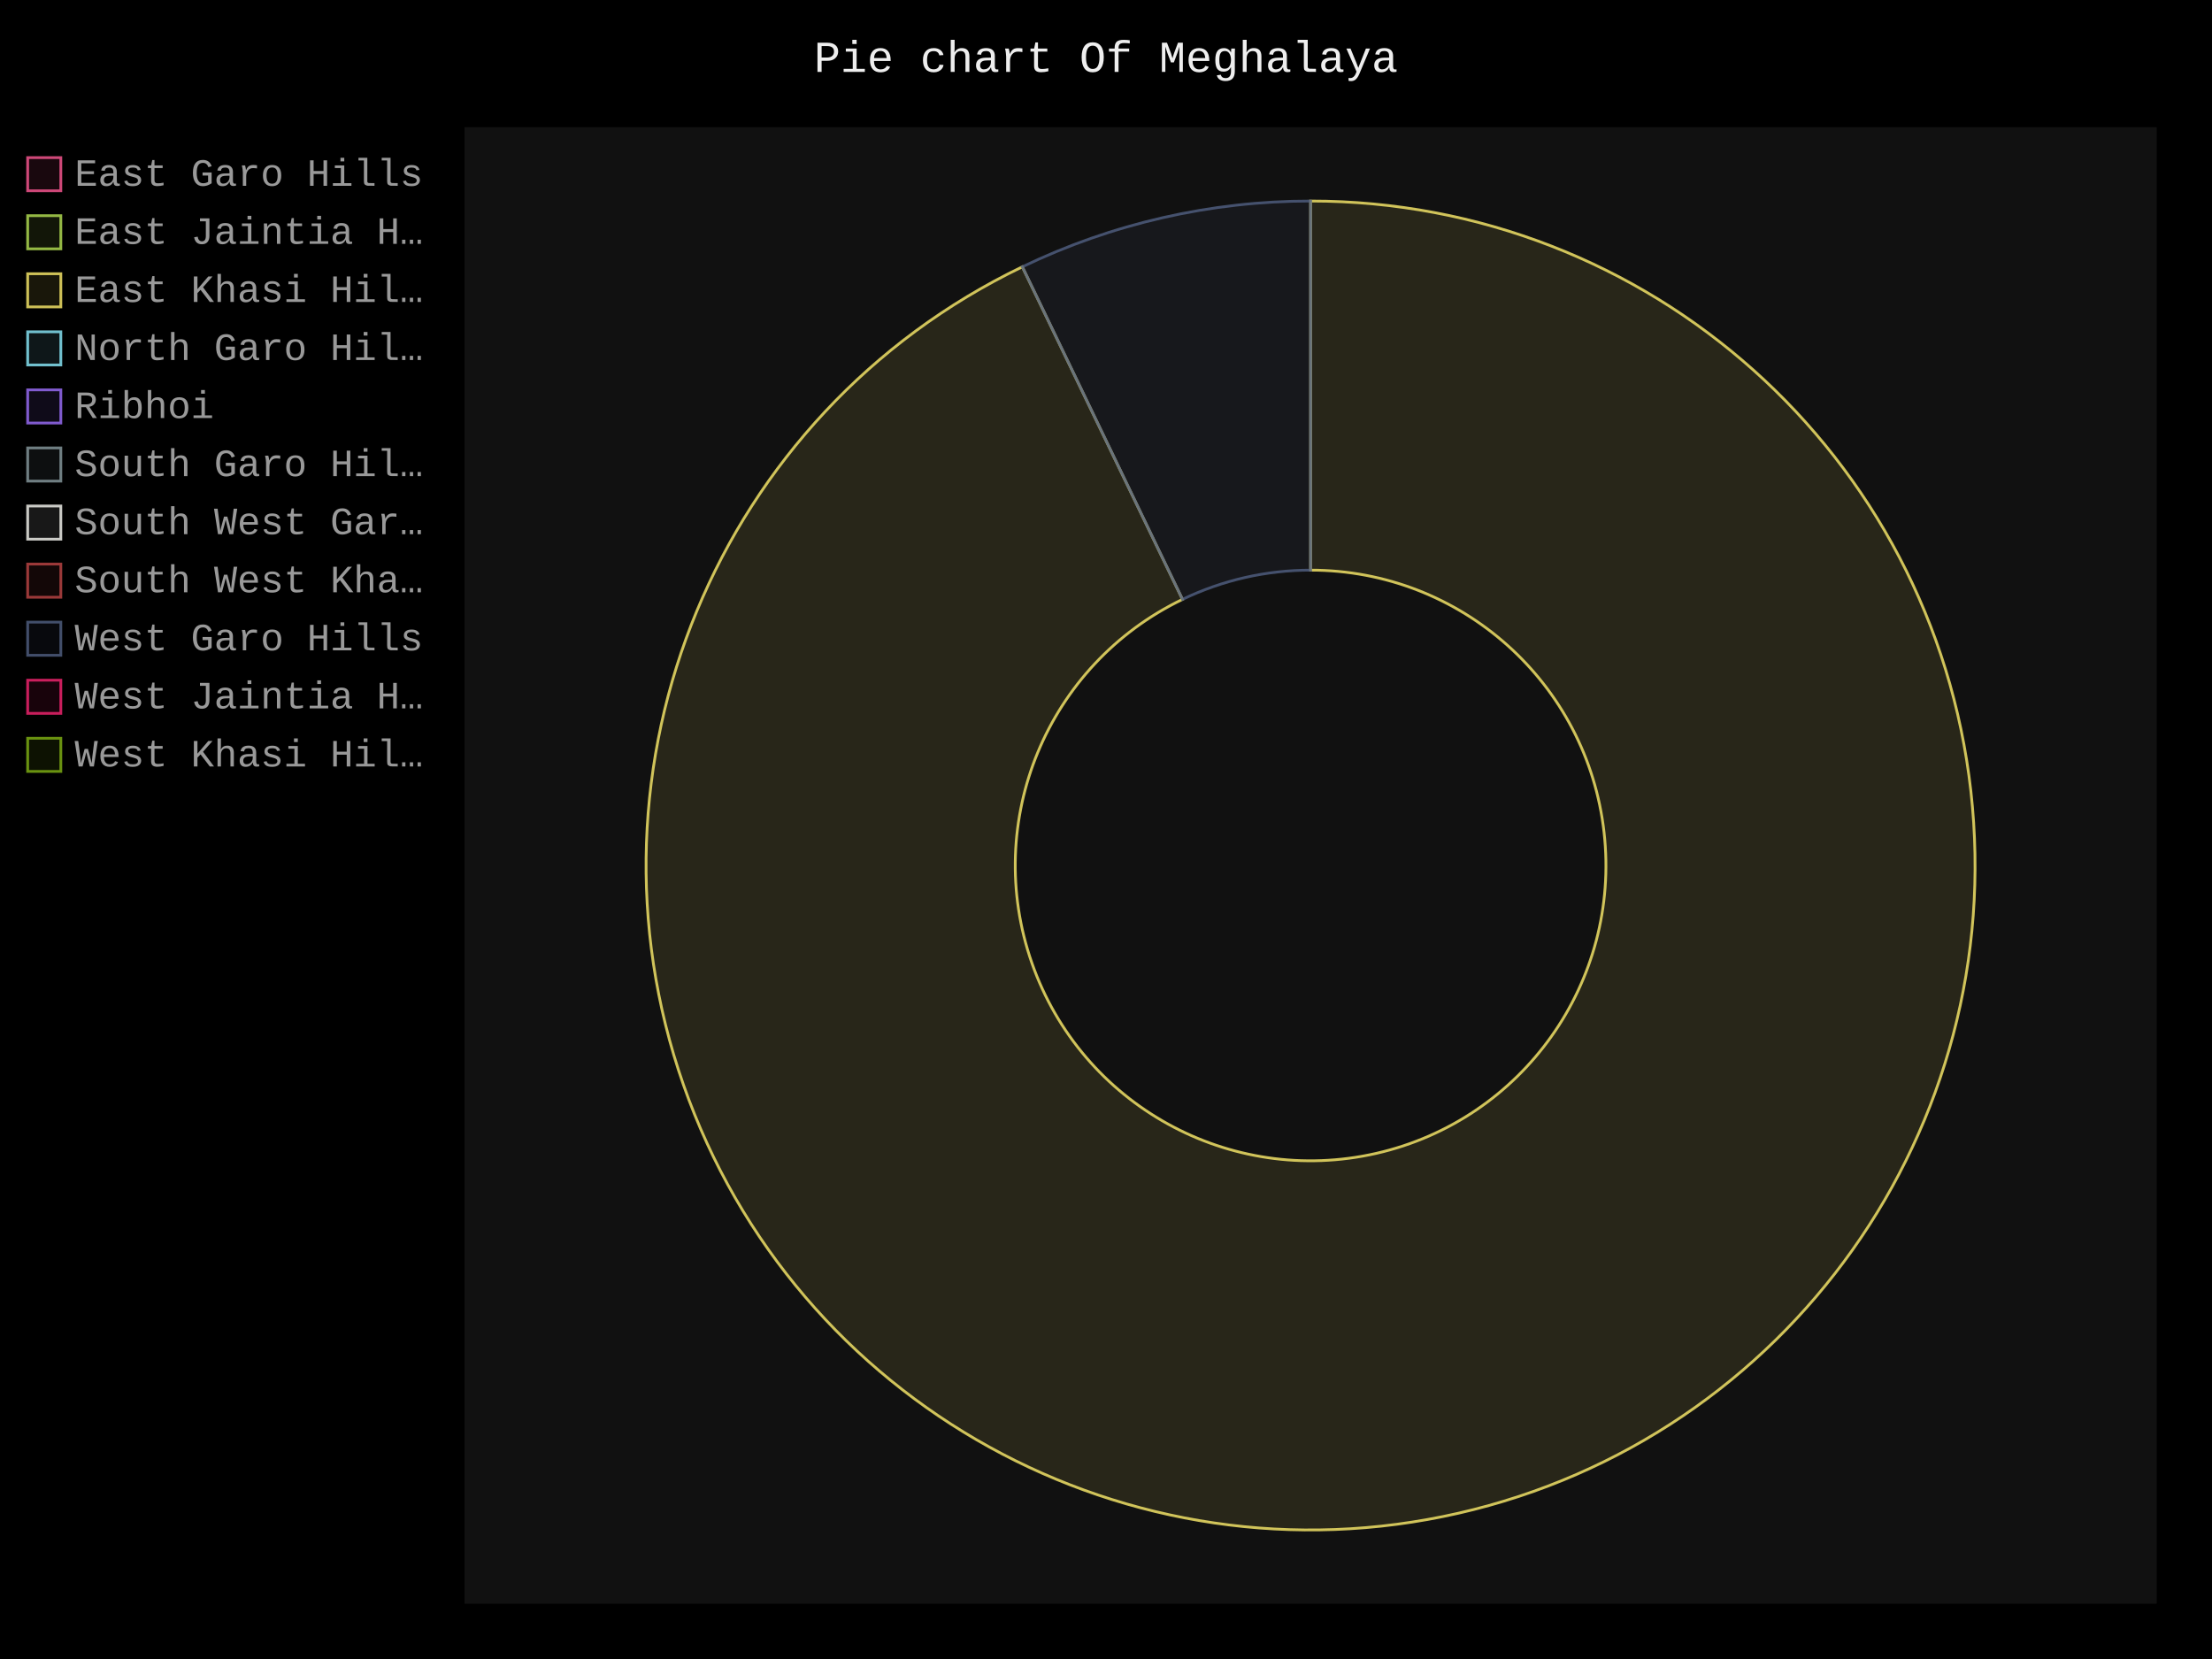
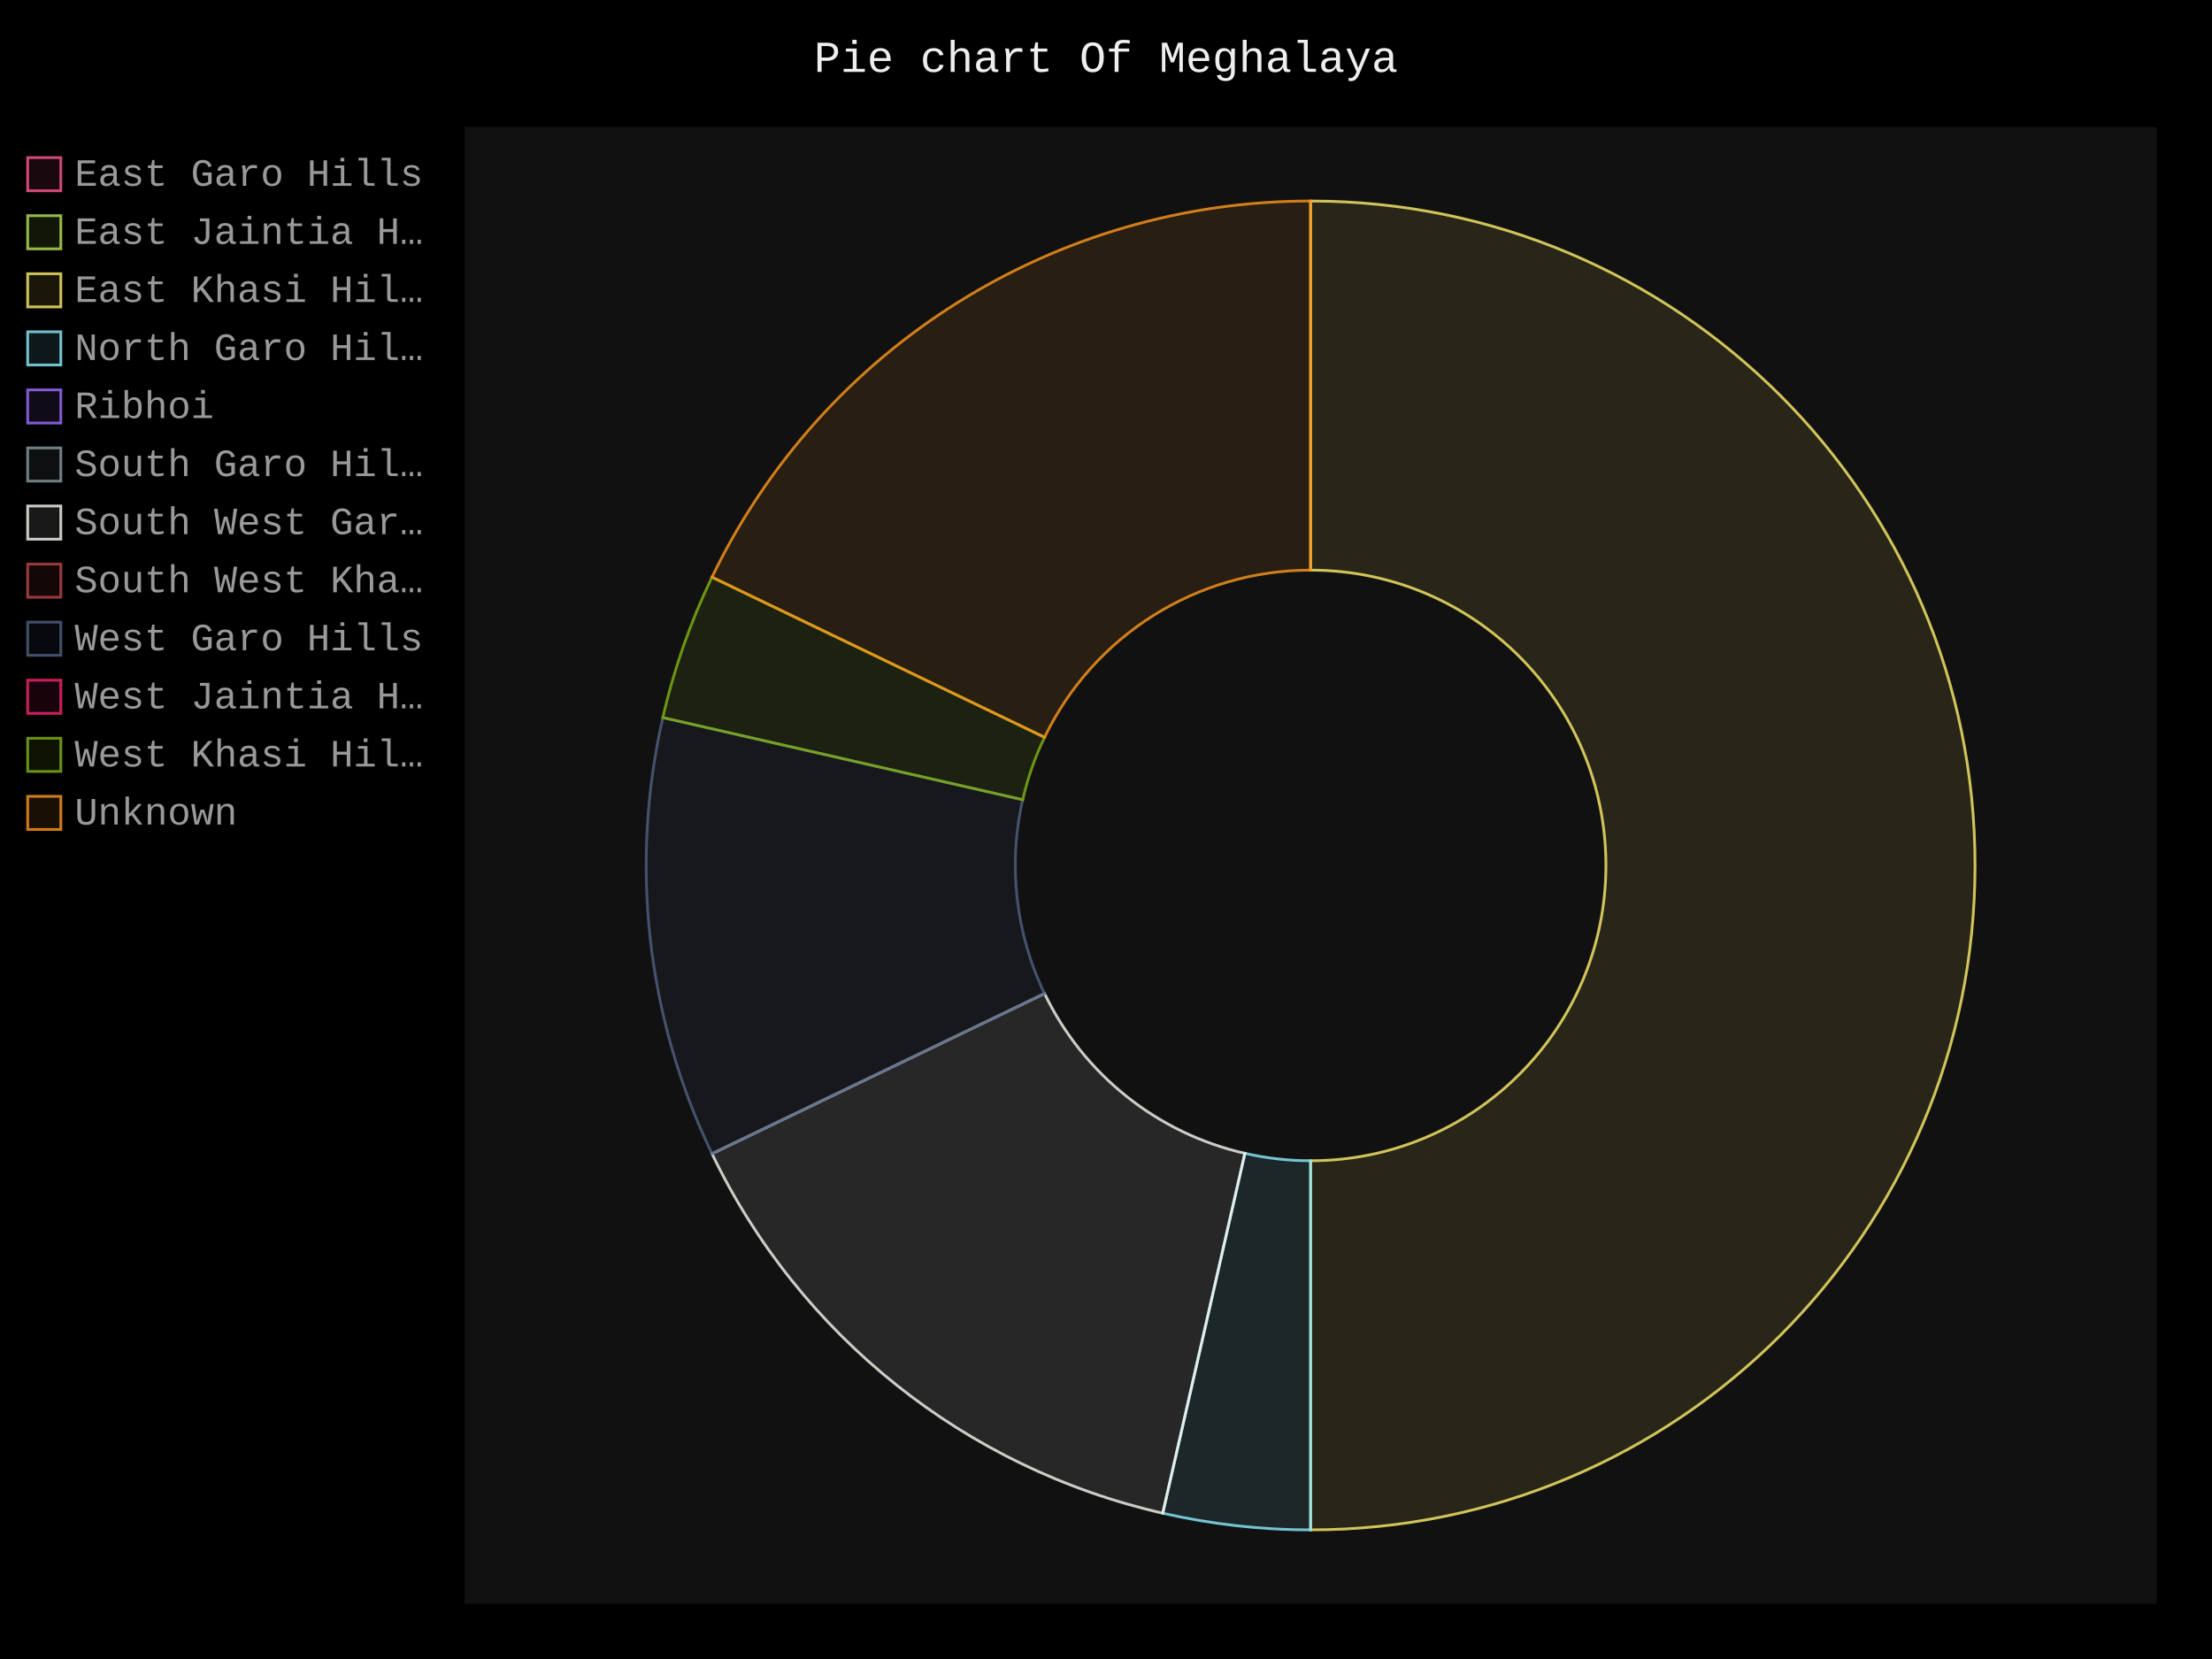
- <svg xmlns="http://www.w3.org/2000/svg" id="chart-c0c9c0c8-edf2-4e3a-adc7-298ef11dfa0e" class="pygal-chart" viewBox="0 0 800 600">
+ <svg xmlns="http://www.w3.org/2000/svg" id="chart-53b80bfa-ec0f-4b04-9641-8ed5616b88c0" class="pygal-chart" viewBox="0 0 800 600">
  <defs>
-     <style type="text/css">#chart-c0c9c0c8-edf2-4e3a-adc7-298ef11dfa0e{-webkit-user-select:none;-webkit-font-smoothing:antialiased;font-family:Consolas,"Liberation Mono",Menlo,Courier,monospace}#chart-c0c9c0c8-edf2-4e3a-adc7-298ef11dfa0e .title{font-family:Consolas,"Liberation Mono",Menlo,Courier,monospace;font-size:16px}#chart-c0c9c0c8-edf2-4e3a-adc7-298ef11dfa0e .legends .legend text{font-family:Consolas,"Liberation Mono",Menlo,Courier,monospace;font-size:14px}#chart-c0c9c0c8-edf2-4e3a-adc7-298ef11dfa0e .axis text{font-family:Consolas,"Liberation Mono",Menlo,Courier,monospace;font-size:10px}#chart-c0c9c0c8-edf2-4e3a-adc7-298ef11dfa0e .axis text.major{font-family:Consolas,"Liberation Mono",Menlo,Courier,monospace;font-size:10px}#chart-c0c9c0c8-edf2-4e3a-adc7-298ef11dfa0e .text-overlay text.value{font-family:Consolas,"Liberation Mono",Menlo,Courier,monospace;font-size:16px}#chart-c0c9c0c8-edf2-4e3a-adc7-298ef11dfa0e .text-overlay text.label{font-family:Consolas,"Liberation Mono",Menlo,Courier,monospace;font-size:10px}#chart-c0c9c0c8-edf2-4e3a-adc7-298ef11dfa0e .tooltip{font-family:Consolas,"Liberation Mono",Menlo,Courier,monospace;font-size:14px}#chart-c0c9c0c8-edf2-4e3a-adc7-298ef11dfa0e text.no_data{font-family:Consolas,"Liberation Mono",Menlo,Courier,monospace;font-size:64px}
- #chart-c0c9c0c8-edf2-4e3a-adc7-298ef11dfa0e{background-color:black}#chart-c0c9c0c8-edf2-4e3a-adc7-298ef11dfa0e path,#chart-c0c9c0c8-edf2-4e3a-adc7-298ef11dfa0e line,#chart-c0c9c0c8-edf2-4e3a-adc7-298ef11dfa0e rect,#chart-c0c9c0c8-edf2-4e3a-adc7-298ef11dfa0e circle{-webkit-transition:1s ease-out;-moz-transition:1s ease-out;transition:1s ease-out}#chart-c0c9c0c8-edf2-4e3a-adc7-298ef11dfa0e .graph &gt; .background{fill:black}#chart-c0c9c0c8-edf2-4e3a-adc7-298ef11dfa0e .plot &gt; .background{fill:#111}#chart-c0c9c0c8-edf2-4e3a-adc7-298ef11dfa0e .graph{fill:#999}#chart-c0c9c0c8-edf2-4e3a-adc7-298ef11dfa0e text.no_data{fill:#eee}#chart-c0c9c0c8-edf2-4e3a-adc7-298ef11dfa0e .title{fill:#eee}#chart-c0c9c0c8-edf2-4e3a-adc7-298ef11dfa0e .legends .legend text{fill:#999}#chart-c0c9c0c8-edf2-4e3a-adc7-298ef11dfa0e .legends .legend:hover text{fill:#eee}#chart-c0c9c0c8-edf2-4e3a-adc7-298ef11dfa0e .axis .line{stroke:#eee}#chart-c0c9c0c8-edf2-4e3a-adc7-298ef11dfa0e .axis .guide.line{stroke:#555}#chart-c0c9c0c8-edf2-4e3a-adc7-298ef11dfa0e .axis .major.line{stroke:#999}#chart-c0c9c0c8-edf2-4e3a-adc7-298ef11dfa0e .axis text.major{fill:#eee}#chart-c0c9c0c8-edf2-4e3a-adc7-298ef11dfa0e .axis.y .guides:hover .guide.line,#chart-c0c9c0c8-edf2-4e3a-adc7-298ef11dfa0e .line-graph .axis.x .guides:hover .guide.line,#chart-c0c9c0c8-edf2-4e3a-adc7-298ef11dfa0e .stackedline-graph .axis.x .guides:hover .guide.line,#chart-c0c9c0c8-edf2-4e3a-adc7-298ef11dfa0e .xy-graph .axis.x .guides:hover .guide.line{stroke:#eee}#chart-c0c9c0c8-edf2-4e3a-adc7-298ef11dfa0e .axis .guides:hover text{fill:#eee}#chart-c0c9c0c8-edf2-4e3a-adc7-298ef11dfa0e .reactive{fill-opacity:.1;stroke-opacity:.8}#chart-c0c9c0c8-edf2-4e3a-adc7-298ef11dfa0e .ci{stroke:#999}#chart-c0c9c0c8-edf2-4e3a-adc7-298ef11dfa0e .reactive.active,#chart-c0c9c0c8-edf2-4e3a-adc7-298ef11dfa0e .active .reactive{fill-opacity:.75;stroke-opacity:.9;stroke-width:4}#chart-c0c9c0c8-edf2-4e3a-adc7-298ef11dfa0e .ci .reactive.active{stroke-width:1.5}#chart-c0c9c0c8-edf2-4e3a-adc7-298ef11dfa0e .series text{fill:#eee}#chart-c0c9c0c8-edf2-4e3a-adc7-298ef11dfa0e .tooltip rect{fill:#111;stroke:#eee;-webkit-transition:opacity 1s ease-out;-moz-transition:opacity 1s ease-out;transition:opacity 1s ease-out}#chart-c0c9c0c8-edf2-4e3a-adc7-298ef11dfa0e .tooltip .label{fill:#999}#chart-c0c9c0c8-edf2-4e3a-adc7-298ef11dfa0e .tooltip .label{fill:#999}#chart-c0c9c0c8-edf2-4e3a-adc7-298ef11dfa0e .tooltip .legend{font-size:.8em;fill:#555}#chart-c0c9c0c8-edf2-4e3a-adc7-298ef11dfa0e .tooltip .x_label{font-size:.6em;fill:#eee}#chart-c0c9c0c8-edf2-4e3a-adc7-298ef11dfa0e .tooltip .xlink{font-size:.5em;text-decoration:underline}#chart-c0c9c0c8-edf2-4e3a-adc7-298ef11dfa0e .tooltip .value{font-size:1.5em}#chart-c0c9c0c8-edf2-4e3a-adc7-298ef11dfa0e .bound{font-size:.5em}#chart-c0c9c0c8-edf2-4e3a-adc7-298ef11dfa0e .max-value{font-size:.75em;fill:#555}#chart-c0c9c0c8-edf2-4e3a-adc7-298ef11dfa0e .map-element{fill:#111;stroke:#555 !important}#chart-c0c9c0c8-edf2-4e3a-adc7-298ef11dfa0e .map-element .reactive{fill-opacity:inherit;stroke-opacity:inherit}#chart-c0c9c0c8-edf2-4e3a-adc7-298ef11dfa0e .color-0,#chart-c0c9c0c8-edf2-4e3a-adc7-298ef11dfa0e .color-0 a:visited{stroke:#ff5995;fill:#ff5995}#chart-c0c9c0c8-edf2-4e3a-adc7-298ef11dfa0e .color-1,#chart-c0c9c0c8-edf2-4e3a-adc7-298ef11dfa0e .color-1 a:visited{stroke:#b6e354;fill:#b6e354}#chart-c0c9c0c8-edf2-4e3a-adc7-298ef11dfa0e .color-2,#chart-c0c9c0c8-edf2-4e3a-adc7-298ef11dfa0e .color-2 a:visited{stroke:#feed6c;fill:#feed6c}#chart-c0c9c0c8-edf2-4e3a-adc7-298ef11dfa0e .color-3,#chart-c0c9c0c8-edf2-4e3a-adc7-298ef11dfa0e .color-3 a:visited{stroke:#8cedff;fill:#8cedff}#chart-c0c9c0c8-edf2-4e3a-adc7-298ef11dfa0e .color-4,#chart-c0c9c0c8-edf2-4e3a-adc7-298ef11dfa0e .color-4 a:visited{stroke:#9e6ffe;fill:#9e6ffe}#chart-c0c9c0c8-edf2-4e3a-adc7-298ef11dfa0e .color-5,#chart-c0c9c0c8-edf2-4e3a-adc7-298ef11dfa0e .color-5 a:visited{stroke:#899ca1;fill:#899ca1}#chart-c0c9c0c8-edf2-4e3a-adc7-298ef11dfa0e .color-6,#chart-c0c9c0c8-edf2-4e3a-adc7-298ef11dfa0e .color-6 a:visited{stroke:#f8f8f2;fill:#f8f8f2}#chart-c0c9c0c8-edf2-4e3a-adc7-298ef11dfa0e .color-7,#chart-c0c9c0c8-edf2-4e3a-adc7-298ef11dfa0e .color-7 a:visited{stroke:#bf4646;fill:#bf4646}#chart-c0c9c0c8-edf2-4e3a-adc7-298ef11dfa0e .color-8,#chart-c0c9c0c8-edf2-4e3a-adc7-298ef11dfa0e .color-8 a:visited{stroke:#516083;fill:#516083}#chart-c0c9c0c8-edf2-4e3a-adc7-298ef11dfa0e .color-9,#chart-c0c9c0c8-edf2-4e3a-adc7-298ef11dfa0e .color-9 a:visited{stroke:#f92672;fill:#f92672}#chart-c0c9c0c8-edf2-4e3a-adc7-298ef11dfa0e .color-10,#chart-c0c9c0c8-edf2-4e3a-adc7-298ef11dfa0e .color-10 a:visited{stroke:#82b414;fill:#82b414}#chart-c0c9c0c8-edf2-4e3a-adc7-298ef11dfa0e .text-overlay .color-0 text{fill:black}#chart-c0c9c0c8-edf2-4e3a-adc7-298ef11dfa0e .text-overlay .color-1 text{fill:black}#chart-c0c9c0c8-edf2-4e3a-adc7-298ef11dfa0e .text-overlay .color-2 text{fill:black}#chart-c0c9c0c8-edf2-4e3a-adc7-298ef11dfa0e .text-overlay .color-3 text{fill:black}#chart-c0c9c0c8-edf2-4e3a-adc7-298ef11dfa0e .text-overlay .color-4 text{fill:black}#chart-c0c9c0c8-edf2-4e3a-adc7-298ef11dfa0e .text-overlay .color-5 text{fill:black}#chart-c0c9c0c8-edf2-4e3a-adc7-298ef11dfa0e .text-overlay .color-6 text{fill:black}#chart-c0c9c0c8-edf2-4e3a-adc7-298ef11dfa0e .text-overlay .color-7 text{fill:black}#chart-c0c9c0c8-edf2-4e3a-adc7-298ef11dfa0e .text-overlay .color-8 text{fill:black}#chart-c0c9c0c8-edf2-4e3a-adc7-298ef11dfa0e .text-overlay .color-9 text{fill:black}#chart-c0c9c0c8-edf2-4e3a-adc7-298ef11dfa0e .text-overlay .color-10 text{fill:black}
- #chart-c0c9c0c8-edf2-4e3a-adc7-298ef11dfa0e text.no_data{text-anchor:middle}#chart-c0c9c0c8-edf2-4e3a-adc7-298ef11dfa0e .guide.line{fill:none}#chart-c0c9c0c8-edf2-4e3a-adc7-298ef11dfa0e .centered{text-anchor:middle}#chart-c0c9c0c8-edf2-4e3a-adc7-298ef11dfa0e .title{text-anchor:middle}#chart-c0c9c0c8-edf2-4e3a-adc7-298ef11dfa0e .legends .legend text{fill-opacity:1}#chart-c0c9c0c8-edf2-4e3a-adc7-298ef11dfa0e .axis.x text{text-anchor:middle}#chart-c0c9c0c8-edf2-4e3a-adc7-298ef11dfa0e .axis.x:not(.web) text[transform]{text-anchor:start}#chart-c0c9c0c8-edf2-4e3a-adc7-298ef11dfa0e .axis.x:not(.web) text[transform].backwards{text-anchor:end}#chart-c0c9c0c8-edf2-4e3a-adc7-298ef11dfa0e .axis.y text{text-anchor:end}#chart-c0c9c0c8-edf2-4e3a-adc7-298ef11dfa0e .axis.y text[transform].backwards{text-anchor:start}#chart-c0c9c0c8-edf2-4e3a-adc7-298ef11dfa0e .axis.y2 text{text-anchor:start}#chart-c0c9c0c8-edf2-4e3a-adc7-298ef11dfa0e .axis.y2 text[transform].backwards{text-anchor:end}#chart-c0c9c0c8-edf2-4e3a-adc7-298ef11dfa0e .axis .guide.line{stroke-dasharray:4,4}#chart-c0c9c0c8-edf2-4e3a-adc7-298ef11dfa0e .axis .major.guide.line{stroke-dasharray:6,6}#chart-c0c9c0c8-edf2-4e3a-adc7-298ef11dfa0e .horizontal .axis.y .guide.line,#chart-c0c9c0c8-edf2-4e3a-adc7-298ef11dfa0e .horizontal .axis.y2 .guide.line,#chart-c0c9c0c8-edf2-4e3a-adc7-298ef11dfa0e .vertical .axis.x .guide.line{opacity:0}#chart-c0c9c0c8-edf2-4e3a-adc7-298ef11dfa0e .horizontal .axis.always_show .guide.line,#chart-c0c9c0c8-edf2-4e3a-adc7-298ef11dfa0e .vertical .axis.always_show .guide.line{opacity:1 !important}#chart-c0c9c0c8-edf2-4e3a-adc7-298ef11dfa0e .axis.y .guides:hover .guide.line,#chart-c0c9c0c8-edf2-4e3a-adc7-298ef11dfa0e .axis.y2 .guides:hover .guide.line,#chart-c0c9c0c8-edf2-4e3a-adc7-298ef11dfa0e .axis.x .guides:hover .guide.line{opacity:1}#chart-c0c9c0c8-edf2-4e3a-adc7-298ef11dfa0e .axis .guides:hover text{opacity:1}#chart-c0c9c0c8-edf2-4e3a-adc7-298ef11dfa0e .nofill{fill:none}#chart-c0c9c0c8-edf2-4e3a-adc7-298ef11dfa0e .subtle-fill{fill-opacity:.2}#chart-c0c9c0c8-edf2-4e3a-adc7-298ef11dfa0e .dot{stroke-width:1px;fill-opacity:1}#chart-c0c9c0c8-edf2-4e3a-adc7-298ef11dfa0e .dot.active{stroke-width:5px}#chart-c0c9c0c8-edf2-4e3a-adc7-298ef11dfa0e .dot.negative{fill:transparent}#chart-c0c9c0c8-edf2-4e3a-adc7-298ef11dfa0e text,#chart-c0c9c0c8-edf2-4e3a-adc7-298ef11dfa0e tspan{stroke:none !important}#chart-c0c9c0c8-edf2-4e3a-adc7-298ef11dfa0e .series text.active{opacity:1}#chart-c0c9c0c8-edf2-4e3a-adc7-298ef11dfa0e .tooltip rect{fill-opacity:.95;stroke-width:.5}#chart-c0c9c0c8-edf2-4e3a-adc7-298ef11dfa0e .tooltip text{fill-opacity:1}#chart-c0c9c0c8-edf2-4e3a-adc7-298ef11dfa0e .showable{visibility:hidden}#chart-c0c9c0c8-edf2-4e3a-adc7-298ef11dfa0e .showable.shown{visibility:visible}#chart-c0c9c0c8-edf2-4e3a-adc7-298ef11dfa0e .gauge-background{fill:rgba(229,229,229,1);stroke:none}#chart-c0c9c0c8-edf2-4e3a-adc7-298ef11dfa0e .bg-lines{stroke:black;stroke-width:2px}</style>
+     <style type="text/css">#chart-53b80bfa-ec0f-4b04-9641-8ed5616b88c0{-webkit-user-select:none;-webkit-font-smoothing:antialiased;font-family:Consolas,"Liberation Mono",Menlo,Courier,monospace}#chart-53b80bfa-ec0f-4b04-9641-8ed5616b88c0 .title{font-family:Consolas,"Liberation Mono",Menlo,Courier,monospace;font-size:16px}#chart-53b80bfa-ec0f-4b04-9641-8ed5616b88c0 .legends .legend text{font-family:Consolas,"Liberation Mono",Menlo,Courier,monospace;font-size:14px}#chart-53b80bfa-ec0f-4b04-9641-8ed5616b88c0 .axis text{font-family:Consolas,"Liberation Mono",Menlo,Courier,monospace;font-size:10px}#chart-53b80bfa-ec0f-4b04-9641-8ed5616b88c0 .axis text.major{font-family:Consolas,"Liberation Mono",Menlo,Courier,monospace;font-size:10px}#chart-53b80bfa-ec0f-4b04-9641-8ed5616b88c0 .text-overlay text.value{font-family:Consolas,"Liberation Mono",Menlo,Courier,monospace;font-size:16px}#chart-53b80bfa-ec0f-4b04-9641-8ed5616b88c0 .text-overlay text.label{font-family:Consolas,"Liberation Mono",Menlo,Courier,monospace;font-size:10px}#chart-53b80bfa-ec0f-4b04-9641-8ed5616b88c0 .tooltip{font-family:Consolas,"Liberation Mono",Menlo,Courier,monospace;font-size:14px}#chart-53b80bfa-ec0f-4b04-9641-8ed5616b88c0 text.no_data{font-family:Consolas,"Liberation Mono",Menlo,Courier,monospace;font-size:64px}
+ #chart-53b80bfa-ec0f-4b04-9641-8ed5616b88c0{background-color:black}#chart-53b80bfa-ec0f-4b04-9641-8ed5616b88c0 path,#chart-53b80bfa-ec0f-4b04-9641-8ed5616b88c0 line,#chart-53b80bfa-ec0f-4b04-9641-8ed5616b88c0 rect,#chart-53b80bfa-ec0f-4b04-9641-8ed5616b88c0 circle{-webkit-transition:1s ease-out;-moz-transition:1s ease-out;transition:1s ease-out}#chart-53b80bfa-ec0f-4b04-9641-8ed5616b88c0 .graph &gt; .background{fill:black}#chart-53b80bfa-ec0f-4b04-9641-8ed5616b88c0 .plot &gt; .background{fill:#111}#chart-53b80bfa-ec0f-4b04-9641-8ed5616b88c0 .graph{fill:#999}#chart-53b80bfa-ec0f-4b04-9641-8ed5616b88c0 text.no_data{fill:#eee}#chart-53b80bfa-ec0f-4b04-9641-8ed5616b88c0 .title{fill:#eee}#chart-53b80bfa-ec0f-4b04-9641-8ed5616b88c0 .legends .legend text{fill:#999}#chart-53b80bfa-ec0f-4b04-9641-8ed5616b88c0 .legends .legend:hover text{fill:#eee}#chart-53b80bfa-ec0f-4b04-9641-8ed5616b88c0 .axis .line{stroke:#eee}#chart-53b80bfa-ec0f-4b04-9641-8ed5616b88c0 .axis .guide.line{stroke:#555}#chart-53b80bfa-ec0f-4b04-9641-8ed5616b88c0 .axis .major.line{stroke:#999}#chart-53b80bfa-ec0f-4b04-9641-8ed5616b88c0 .axis text.major{fill:#eee}#chart-53b80bfa-ec0f-4b04-9641-8ed5616b88c0 .axis.y .guides:hover .guide.line,#chart-53b80bfa-ec0f-4b04-9641-8ed5616b88c0 .line-graph .axis.x .guides:hover .guide.line,#chart-53b80bfa-ec0f-4b04-9641-8ed5616b88c0 .stackedline-graph .axis.x .guides:hover .guide.line,#chart-53b80bfa-ec0f-4b04-9641-8ed5616b88c0 .xy-graph .axis.x .guides:hover .guide.line{stroke:#eee}#chart-53b80bfa-ec0f-4b04-9641-8ed5616b88c0 .axis .guides:hover text{fill:#eee}#chart-53b80bfa-ec0f-4b04-9641-8ed5616b88c0 .reactive{fill-opacity:.1;stroke-opacity:.8}#chart-53b80bfa-ec0f-4b04-9641-8ed5616b88c0 .ci{stroke:#999}#chart-53b80bfa-ec0f-4b04-9641-8ed5616b88c0 .reactive.active,#chart-53b80bfa-ec0f-4b04-9641-8ed5616b88c0 .active .reactive{fill-opacity:.75;stroke-opacity:.9;stroke-width:4}#chart-53b80bfa-ec0f-4b04-9641-8ed5616b88c0 .ci .reactive.active{stroke-width:1.5}#chart-53b80bfa-ec0f-4b04-9641-8ed5616b88c0 .series text{fill:#eee}#chart-53b80bfa-ec0f-4b04-9641-8ed5616b88c0 .tooltip rect{fill:#111;stroke:#eee;-webkit-transition:opacity 1s ease-out;-moz-transition:opacity 1s ease-out;transition:opacity 1s ease-out}#chart-53b80bfa-ec0f-4b04-9641-8ed5616b88c0 .tooltip .label{fill:#999}#chart-53b80bfa-ec0f-4b04-9641-8ed5616b88c0 .tooltip .label{fill:#999}#chart-53b80bfa-ec0f-4b04-9641-8ed5616b88c0 .tooltip .legend{font-size:.8em;fill:#555}#chart-53b80bfa-ec0f-4b04-9641-8ed5616b88c0 .tooltip .x_label{font-size:.6em;fill:#eee}#chart-53b80bfa-ec0f-4b04-9641-8ed5616b88c0 .tooltip .xlink{font-size:.5em;text-decoration:underline}#chart-53b80bfa-ec0f-4b04-9641-8ed5616b88c0 .tooltip .value{font-size:1.5em}#chart-53b80bfa-ec0f-4b04-9641-8ed5616b88c0 .bound{font-size:.5em}#chart-53b80bfa-ec0f-4b04-9641-8ed5616b88c0 .max-value{font-size:.75em;fill:#555}#chart-53b80bfa-ec0f-4b04-9641-8ed5616b88c0 .map-element{fill:#111;stroke:#555 !important}#chart-53b80bfa-ec0f-4b04-9641-8ed5616b88c0 .map-element .reactive{fill-opacity:inherit;stroke-opacity:inherit}#chart-53b80bfa-ec0f-4b04-9641-8ed5616b88c0 .color-0,#chart-53b80bfa-ec0f-4b04-9641-8ed5616b88c0 .color-0 a:visited{stroke:#ff5995;fill:#ff5995}#chart-53b80bfa-ec0f-4b04-9641-8ed5616b88c0 .color-1,#chart-53b80bfa-ec0f-4b04-9641-8ed5616b88c0 .color-1 a:visited{stroke:#b6e354;fill:#b6e354}#chart-53b80bfa-ec0f-4b04-9641-8ed5616b88c0 .color-2,#chart-53b80bfa-ec0f-4b04-9641-8ed5616b88c0 .color-2 a:visited{stroke:#feed6c;fill:#feed6c}#chart-53b80bfa-ec0f-4b04-9641-8ed5616b88c0 .color-3,#chart-53b80bfa-ec0f-4b04-9641-8ed5616b88c0 .color-3 a:visited{stroke:#8cedff;fill:#8cedff}#chart-53b80bfa-ec0f-4b04-9641-8ed5616b88c0 .color-4,#chart-53b80bfa-ec0f-4b04-9641-8ed5616b88c0 .color-4 a:visited{stroke:#9e6ffe;fill:#9e6ffe}#chart-53b80bfa-ec0f-4b04-9641-8ed5616b88c0 .color-5,#chart-53b80bfa-ec0f-4b04-9641-8ed5616b88c0 .color-5 a:visited{stroke:#899ca1;fill:#899ca1}#chart-53b80bfa-ec0f-4b04-9641-8ed5616b88c0 .color-6,#chart-53b80bfa-ec0f-4b04-9641-8ed5616b88c0 .color-6 a:visited{stroke:#f8f8f2;fill:#f8f8f2}#chart-53b80bfa-ec0f-4b04-9641-8ed5616b88c0 .color-7,#chart-53b80bfa-ec0f-4b04-9641-8ed5616b88c0 .color-7 a:visited{stroke:#bf4646;fill:#bf4646}#chart-53b80bfa-ec0f-4b04-9641-8ed5616b88c0 .color-8,#chart-53b80bfa-ec0f-4b04-9641-8ed5616b88c0 .color-8 a:visited{stroke:#516083;fill:#516083}#chart-53b80bfa-ec0f-4b04-9641-8ed5616b88c0 .color-9,#chart-53b80bfa-ec0f-4b04-9641-8ed5616b88c0 .color-9 a:visited{stroke:#f92672;fill:#f92672}#chart-53b80bfa-ec0f-4b04-9641-8ed5616b88c0 .color-10,#chart-53b80bfa-ec0f-4b04-9641-8ed5616b88c0 .color-10 a:visited{stroke:#82b414;fill:#82b414}#chart-53b80bfa-ec0f-4b04-9641-8ed5616b88c0 .color-11,#chart-53b80bfa-ec0f-4b04-9641-8ed5616b88c0 .color-11 a:visited{stroke:#fd971f;fill:#fd971f}#chart-53b80bfa-ec0f-4b04-9641-8ed5616b88c0 .text-overlay .color-0 text{fill:black}#chart-53b80bfa-ec0f-4b04-9641-8ed5616b88c0 .text-overlay .color-1 text{fill:black}#chart-53b80bfa-ec0f-4b04-9641-8ed5616b88c0 .text-overlay .color-2 text{fill:black}#chart-53b80bfa-ec0f-4b04-9641-8ed5616b88c0 .text-overlay .color-3 text{fill:black}#chart-53b80bfa-ec0f-4b04-9641-8ed5616b88c0 .text-overlay .color-4 text{fill:black}#chart-53b80bfa-ec0f-4b04-9641-8ed5616b88c0 .text-overlay .color-5 text{fill:black}#chart-53b80bfa-ec0f-4b04-9641-8ed5616b88c0 .text-overlay .color-6 text{fill:black}#chart-53b80bfa-ec0f-4b04-9641-8ed5616b88c0 .text-overlay .color-7 text{fill:black}#chart-53b80bfa-ec0f-4b04-9641-8ed5616b88c0 .text-overlay .color-8 text{fill:black}#chart-53b80bfa-ec0f-4b04-9641-8ed5616b88c0 .text-overlay .color-9 text{fill:black}#chart-53b80bfa-ec0f-4b04-9641-8ed5616b88c0 .text-overlay .color-10 text{fill:black}#chart-53b80bfa-ec0f-4b04-9641-8ed5616b88c0 .text-overlay .color-11 text{fill:black}
+ #chart-53b80bfa-ec0f-4b04-9641-8ed5616b88c0 text.no_data{text-anchor:middle}#chart-53b80bfa-ec0f-4b04-9641-8ed5616b88c0 .guide.line{fill:none}#chart-53b80bfa-ec0f-4b04-9641-8ed5616b88c0 .centered{text-anchor:middle}#chart-53b80bfa-ec0f-4b04-9641-8ed5616b88c0 .title{text-anchor:middle}#chart-53b80bfa-ec0f-4b04-9641-8ed5616b88c0 .legends .legend text{fill-opacity:1}#chart-53b80bfa-ec0f-4b04-9641-8ed5616b88c0 .axis.x text{text-anchor:middle}#chart-53b80bfa-ec0f-4b04-9641-8ed5616b88c0 .axis.x:not(.web) text[transform]{text-anchor:start}#chart-53b80bfa-ec0f-4b04-9641-8ed5616b88c0 .axis.x:not(.web) text[transform].backwards{text-anchor:end}#chart-53b80bfa-ec0f-4b04-9641-8ed5616b88c0 .axis.y text{text-anchor:end}#chart-53b80bfa-ec0f-4b04-9641-8ed5616b88c0 .axis.y text[transform].backwards{text-anchor:start}#chart-53b80bfa-ec0f-4b04-9641-8ed5616b88c0 .axis.y2 text{text-anchor:start}#chart-53b80bfa-ec0f-4b04-9641-8ed5616b88c0 .axis.y2 text[transform].backwards{text-anchor:end}#chart-53b80bfa-ec0f-4b04-9641-8ed5616b88c0 .axis .guide.line{stroke-dasharray:4,4}#chart-53b80bfa-ec0f-4b04-9641-8ed5616b88c0 .axis .major.guide.line{stroke-dasharray:6,6}#chart-53b80bfa-ec0f-4b04-9641-8ed5616b88c0 .horizontal .axis.y .guide.line,#chart-53b80bfa-ec0f-4b04-9641-8ed5616b88c0 .horizontal .axis.y2 .guide.line,#chart-53b80bfa-ec0f-4b04-9641-8ed5616b88c0 .vertical .axis.x .guide.line{opacity:0}#chart-53b80bfa-ec0f-4b04-9641-8ed5616b88c0 .horizontal .axis.always_show .guide.line,#chart-53b80bfa-ec0f-4b04-9641-8ed5616b88c0 .vertical .axis.always_show .guide.line{opacity:1 !important}#chart-53b80bfa-ec0f-4b04-9641-8ed5616b88c0 .axis.y .guides:hover .guide.line,#chart-53b80bfa-ec0f-4b04-9641-8ed5616b88c0 .axis.y2 .guides:hover .guide.line,#chart-53b80bfa-ec0f-4b04-9641-8ed5616b88c0 .axis.x .guides:hover .guide.line{opacity:1}#chart-53b80bfa-ec0f-4b04-9641-8ed5616b88c0 .axis .guides:hover text{opacity:1}#chart-53b80bfa-ec0f-4b04-9641-8ed5616b88c0 .nofill{fill:none}#chart-53b80bfa-ec0f-4b04-9641-8ed5616b88c0 .subtle-fill{fill-opacity:.2}#chart-53b80bfa-ec0f-4b04-9641-8ed5616b88c0 .dot{stroke-width:1px;fill-opacity:1}#chart-53b80bfa-ec0f-4b04-9641-8ed5616b88c0 .dot.active{stroke-width:5px}#chart-53b80bfa-ec0f-4b04-9641-8ed5616b88c0 .dot.negative{fill:transparent}#chart-53b80bfa-ec0f-4b04-9641-8ed5616b88c0 text,#chart-53b80bfa-ec0f-4b04-9641-8ed5616b88c0 tspan{stroke:none !important}#chart-53b80bfa-ec0f-4b04-9641-8ed5616b88c0 .series text.active{opacity:1}#chart-53b80bfa-ec0f-4b04-9641-8ed5616b88c0 .tooltip rect{fill-opacity:.95;stroke-width:.5}#chart-53b80bfa-ec0f-4b04-9641-8ed5616b88c0 .tooltip text{fill-opacity:1}#chart-53b80bfa-ec0f-4b04-9641-8ed5616b88c0 .showable{visibility:hidden}#chart-53b80bfa-ec0f-4b04-9641-8ed5616b88c0 .showable.shown{visibility:visible}#chart-53b80bfa-ec0f-4b04-9641-8ed5616b88c0 .gauge-background{fill:rgba(229,229,229,1);stroke:none}#chart-53b80bfa-ec0f-4b04-9641-8ed5616b88c0 .bg-lines{stroke:black;stroke-width:2px}</style>
  </defs>
  <g class="graph pie-graph vertical">
    <rect class="background" height="600" width="800" x="0" y="0" />
    <g class="plot" transform="translate(168, 46)">
      <rect class="background" height="534" width="612.0" x="0" y="0" />
      <g class="series serie-0 color-0">
        <g class="slices">
          <g class="slice" />
        </g>
      </g>
      <g class="series serie-1 color-1">
        <g class="slices">
          <g class="slice" />
        </g>
      </g>
      <g class="series serie-2 color-2">
        <g class="slices">
          <g class="slice">
-             <path class="slice reactive tooltip-trigger" d="M306 26.7 A240.3 240.3 0 1 1 201.738 50.497 L259.661 170.777 A106.8 106.8 0 1 0 306 160.2 z" />
+             <path class="slice reactive tooltip-trigger" d="M306 26.7 A240.3 240.3 0 0 1 306 507.3 L306 373.8 A106.8 106.8 0 0 0 306 160.2 z" />
          </g>
        </g>
      </g>
      <g class="series serie-3 color-3">
        <g class="slices">
-           <g class="slice" />
+           <g class="slice">
+             <path class="slice reactive tooltip-trigger" d="M306 507.3 A240.3 240.3 0 0 1 252.528 501.275 L282.235 371.122 A106.8 106.8 0 0 0 306 373.8 z" />
+           </g>
        </g>
      </g>
      <g class="series serie-4 color-4">
        <g class="slices">
          <g class="slice" />
        </g>
      </g>
      <g class="series serie-5 color-5">
        <g class="slices">
          <g class="slice" />
        </g>
      </g>
      <g class="series serie-6 color-6">
        <g class="slices">
-           <g class="slice" />
+           <g class="slice">
+             <path class="slice reactive tooltip-trigger" d="M252.528 501.275 A240.3 240.3 0 0 1 89.497 371.262 L209.777 313.339 A106.8 106.8 0 0 0 282.235 371.122 z" />
+           </g>
        </g>
      </g>
      <g class="series serie-7 color-7">
        <g class="slices">
          <g class="slice" />
        </g>
      </g>
      <g class="series serie-8 color-8">
        <g class="slices">
          <g class="slice">
-             <path class="slice reactive tooltip-trigger" d="M201.738 50.497 A240.3 240.3 0 0 1 306 26.7 L306 160.2 A106.8 106.8 0 0 0 259.661 170.777 z" />
+             <path class="slice reactive tooltip-trigger" d="M89.497 371.262 A240.3 240.3 0 0 1 71.725 213.528 L201.878 243.235 A106.8 106.8 0 0 0 209.777 313.339 z" />
          </g>
        </g>
      </g>
      <g class="series serie-9 color-9">
        <g class="slices">
          <g class="slice" />
        </g>
      </g>
      <g class="series serie-10 color-10">
        <g class="slices">
-           <g class="slice" />
+           <g class="slice">
+             <path class="slice reactive tooltip-trigger" d="M71.725 213.528 A240.3 240.3 0 0 1 89.497 162.738 L209.777 220.661 A106.8 106.8 0 0 0 201.878 243.235 z" />
+           </g>
+         </g>
+       </g>
+       <g class="series serie-11 color-11">
+         <g class="slices">
+           <g class="slice">
+             <path class="slice reactive tooltip-trigger" d="M89.497 162.738 A240.3 240.3 0 0 1 306 26.7 L306 160.2 A106.8 106.8 0 0 0 209.777 220.661 z" />
+           </g>
        </g>
      </g>
    </g>
    <g class="titles">
      <text class="title plot_title" x="400.0" y="26">Pie chart Of Meghalaya</text>
    </g>
    <g class="plot overlay" transform="translate(168, 46)">
      <g class="series serie-0 color-0" />
      <g class="series serie-1 color-1" />
      <g class="series serie-2 color-2" />
      <g class="series serie-3 color-3" />
      <g class="series serie-4 color-4" />
      <g class="series serie-5 color-5" />
      <g class="series serie-6 color-6" />
      <g class="series serie-7 color-7" />
      <g class="series serie-8 color-8" />
      <g class="series serie-9 color-9" />
      <g class="series serie-10 color-10" />
+       <g class="series serie-11 color-11" />
    </g>
    <g class="plot text-overlay" transform="translate(168, 46)">
      <g class="series serie-0 color-0" />
      <g class="series serie-1 color-1" />
      <g class="series serie-2 color-2" />
      <g class="series serie-3 color-3" />
      <g class="series serie-4 color-4" />
      <g class="series serie-5 color-5" />
      <g class="series serie-6 color-6" />
      <g class="series serie-7 color-7" />
      <g class="series serie-8 color-8" />
      <g class="series serie-9 color-9" />
      <g class="series serie-10 color-10" />
+       <g class="series serie-11 color-11" />
    </g>
    <g class="plot tooltip-overlay" transform="translate(168, 46)">
      <g class="tooltip" style="opacity: 0" transform="translate(0 0)">
        <rect class="tooltip-box" height="0" rx="0" ry="0" width="0" />
        <g class="text" />
      </g>
    </g>
    <g class="legends" transform="translate(10, 56)">
      <g class="legend reactive activate-serie" id="activate-serie-0">
        <rect class="color-0 reactive" height="12" width="12" x="0.0" y="1.0" />
        <text x="17.0" y="11.2">East Garo Hills</text>
      </g>
      <g class="legend reactive activate-serie" id="activate-serie-1">
        <rect class="color-1 reactive" height="12" width="12" x="0.0" y="22.0" />
        <text x="17.0" y="32.2">East Jaintia H…</text>
      </g>
      <g class="legend reactive activate-serie" id="activate-serie-2">
        <rect class="color-2 reactive" height="12" width="12" x="0.0" y="43.0" />
        <text x="17.0" y="53.2">East Khasi Hil…</text>
      </g>
      <g class="legend reactive activate-serie" id="activate-serie-3">
        <rect class="color-3 reactive" height="12" width="12" x="0.0" y="64.0" />
        <text x="17.0" y="74.2">North Garo Hil…</text>
      </g>
      <g class="legend reactive activate-serie" id="activate-serie-4">
        <rect class="color-4 reactive" height="12" width="12" x="0.0" y="85.0" />
        <text x="17.0" y="95.2">Ribhoi</text>
      </g>
      <g class="legend reactive activate-serie" id="activate-serie-5">
        <rect class="color-5 reactive" height="12" width="12" x="0.0" y="106.0" />
        <text x="17.0" y="116.2">South Garo Hil…</text>
      </g>
      <g class="legend reactive activate-serie" id="activate-serie-6">
        <rect class="color-6 reactive" height="12" width="12" x="0.0" y="127.0" />
        <text x="17.0" y="137.2">South West Gar…</text>
      </g>
      <g class="legend reactive activate-serie" id="activate-serie-7">
        <rect class="color-7 reactive" height="12" width="12" x="0.0" y="148.0" />
        <text x="17.0" y="158.2">South West Kha…</text>
      </g>
      <g class="legend reactive activate-serie" id="activate-serie-8">
        <rect class="color-8 reactive" height="12" width="12" x="0.0" y="169.0" />
        <text x="17.0" y="179.2">West Garo Hills</text>
      </g>
      <g class="legend reactive activate-serie" id="activate-serie-9">
        <rect class="color-9 reactive" height="12" width="12" x="0.0" y="190.0" />
        <text x="17.0" y="200.2">West Jaintia H…</text>
      </g>
      <g class="legend reactive activate-serie" id="activate-serie-10">
        <rect class="color-10 reactive" height="12" width="12" x="0.0" y="211.0" />
        <text x="17.0" y="221.2">West Khasi Hil…</text>
      </g>
+       <g class="legend reactive activate-serie" id="activate-serie-11">
+         <rect class="color-11 reactive" height="12" width="12" x="0.0" y="232.0" />
+         <text x="17.0" y="242.2">Unknown</text>
+       </g>
    </g>
    <g class="legends" transform="translate(790, 56)" />
  </g>
</svg>
